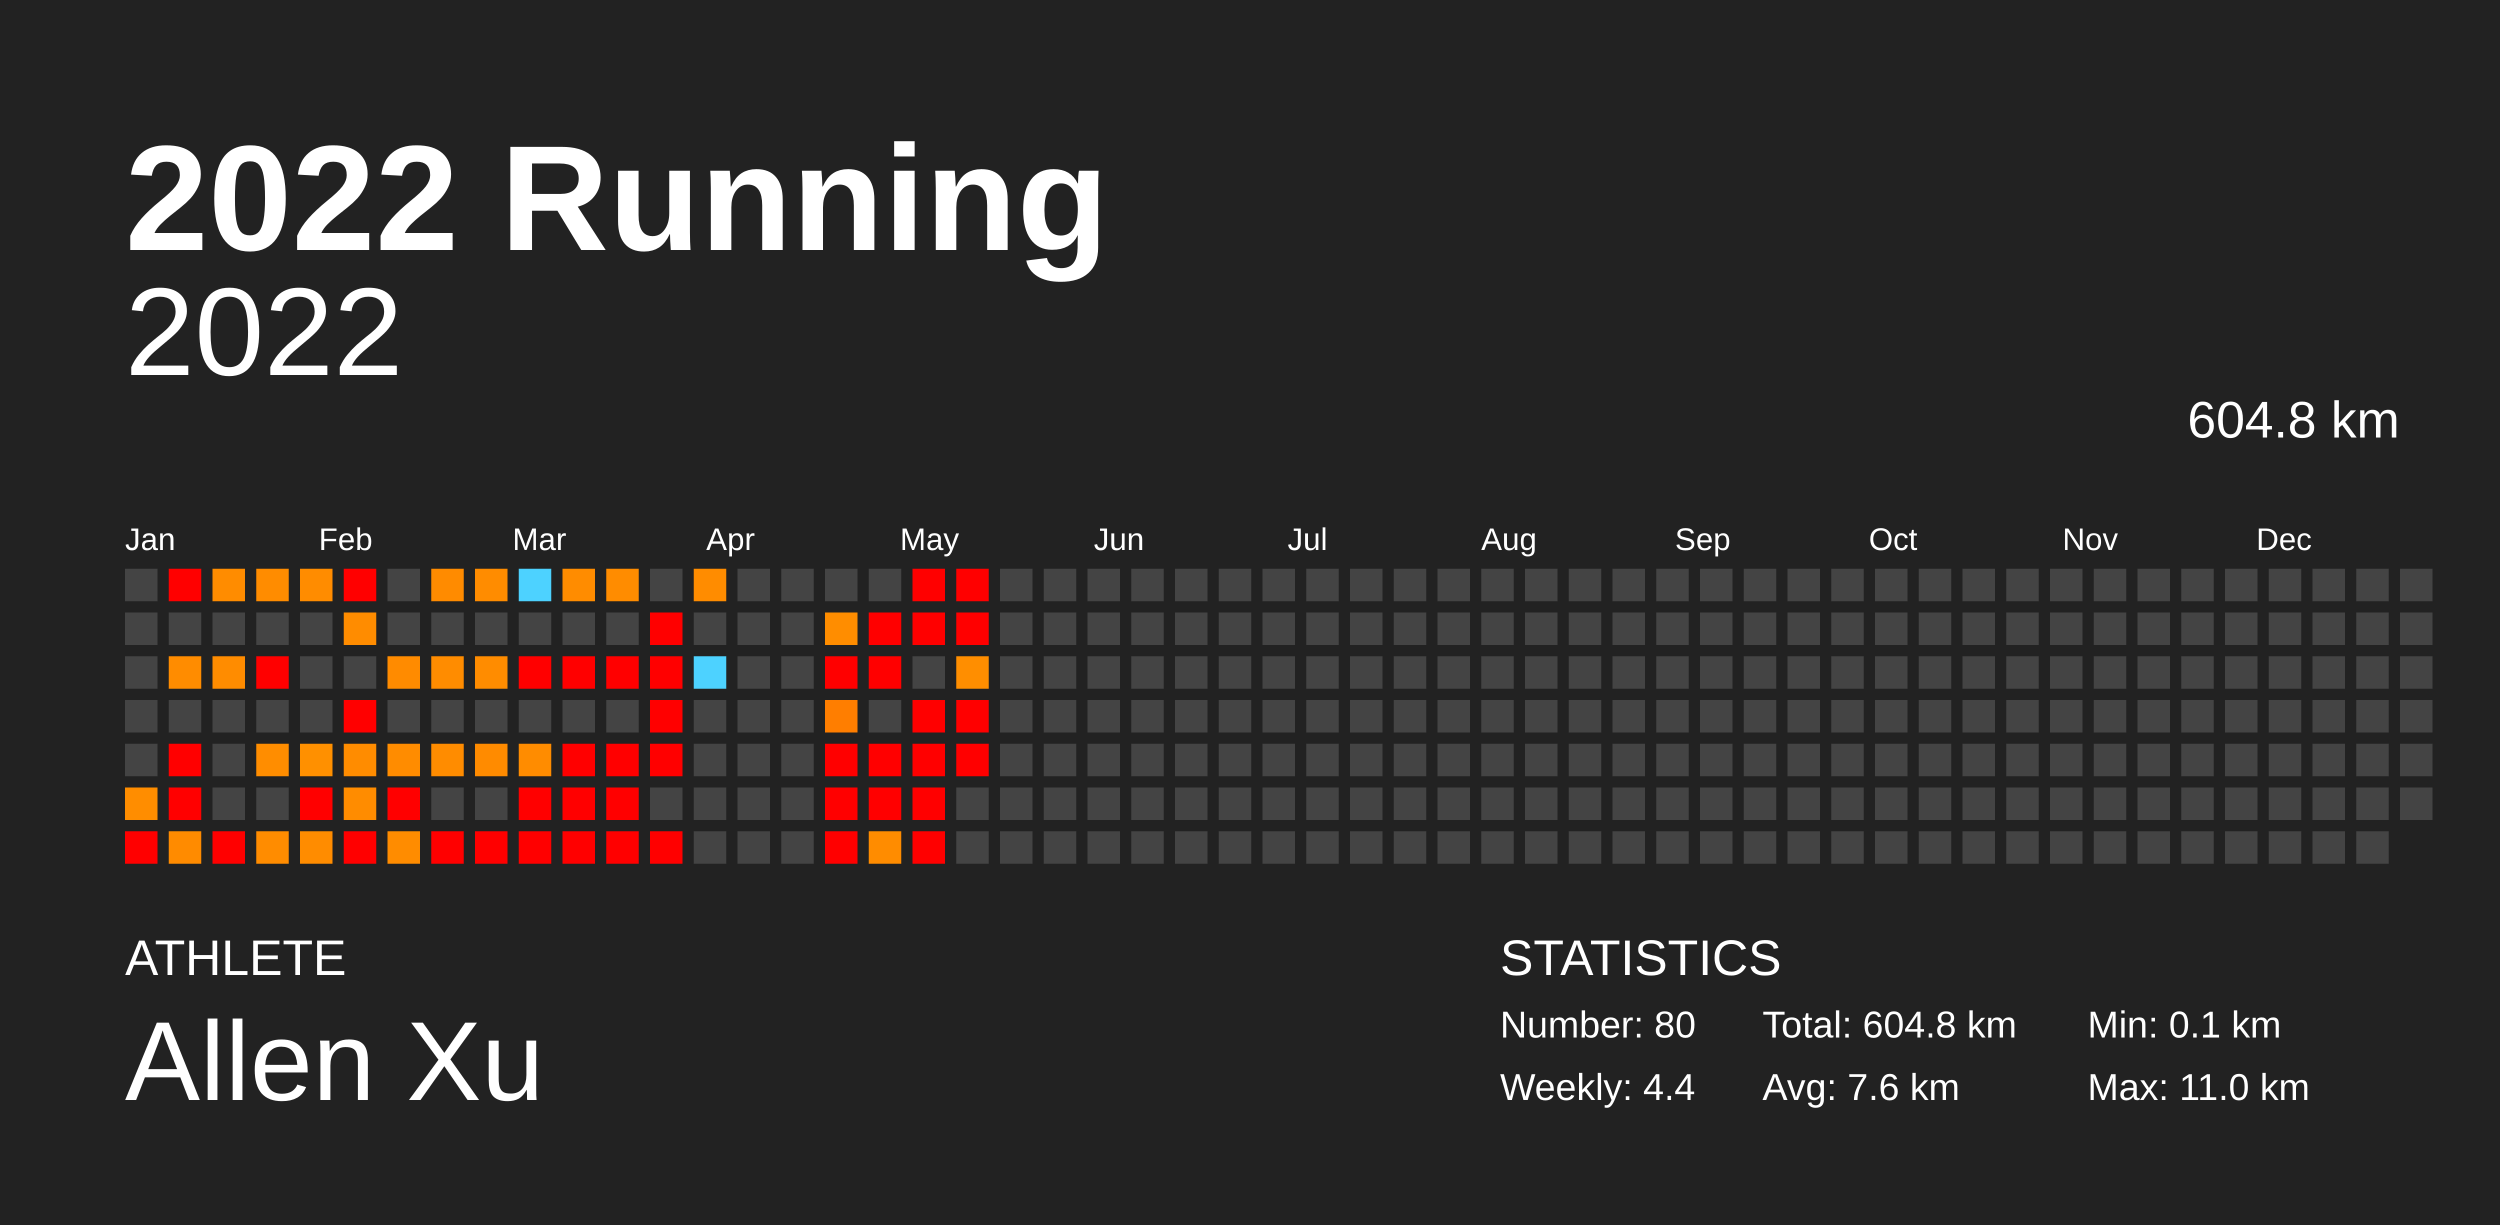
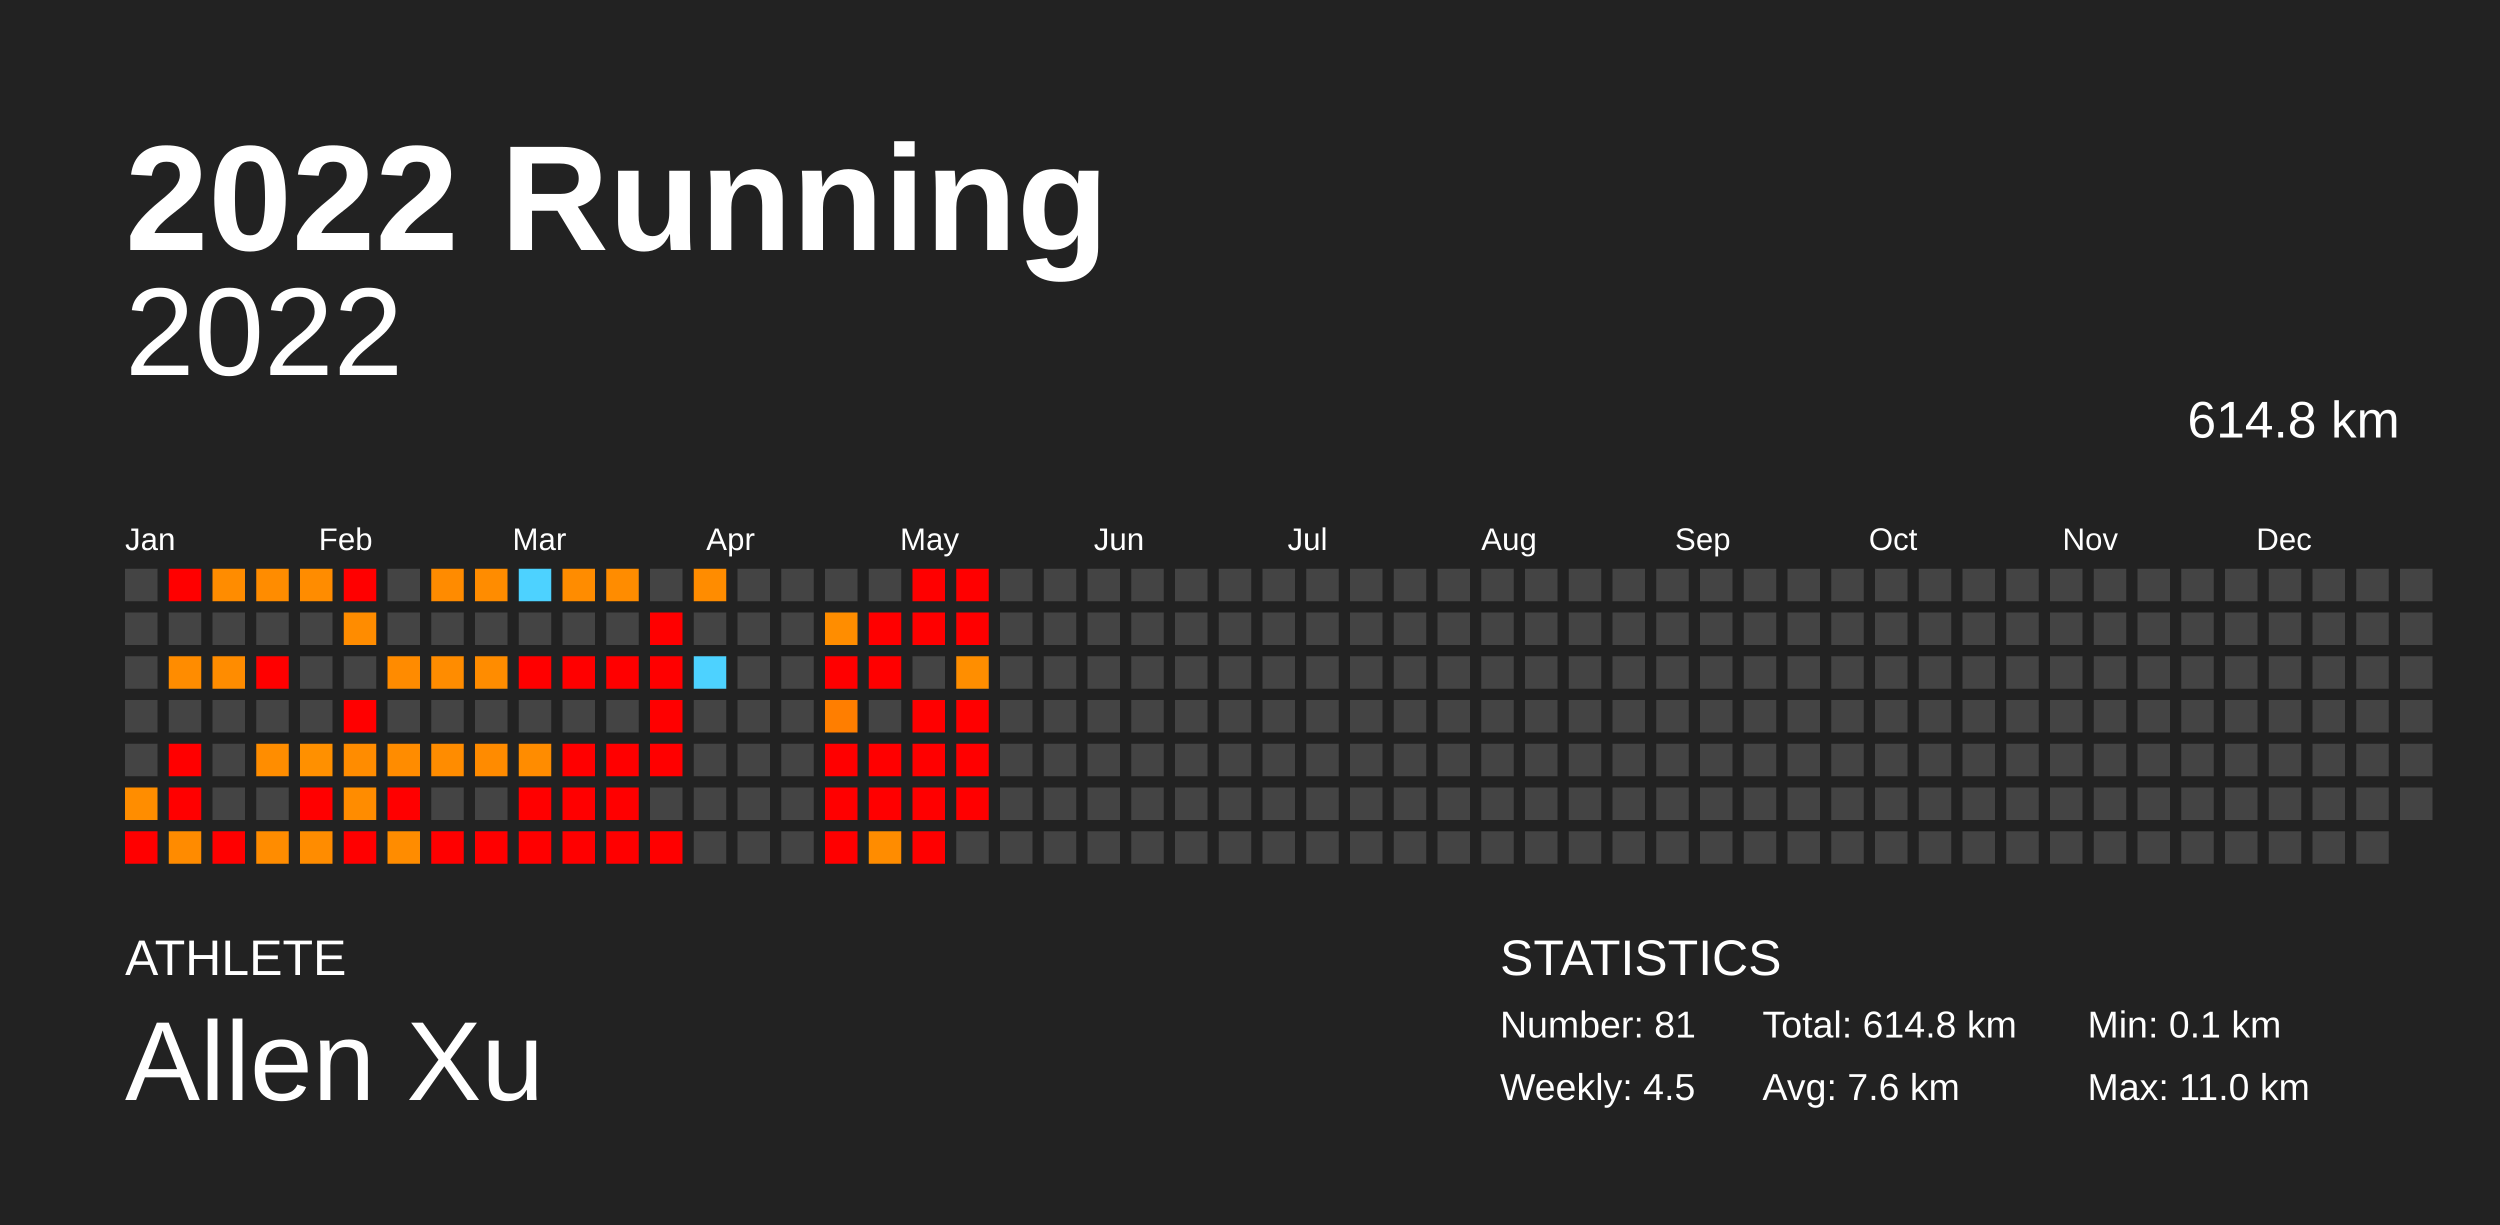
<svg xmlns="http://www.w3.org/2000/svg" baseProfile="full" height="98mm" version="1.1" viewBox="0,0,200,98" width="200mm">
  <defs />
  <rect fill="#222222" height="98" width="200" x="0" y="0" />
  <text fill="#FFFFFF" style="font-size:12px; font-family:Arial; font-weight:bold;" x="10" y="20">2022 Running</text>
  <text fill="#FFFFFF" style="font-size:4px; font-family:Arial" x="10" y="78">ATHLETE</text>
  <text fill="#FFFFFF" style="font-size:9px; font-family:Arial" x="10" y="88">Allen Xu</text>
  <text fill="#FFFFFF" style="font-size:4px; font-family:Arial" x="120" y="78">STATISTICS</text>
-   <text fill="#FFFFFF" style="font-size:3px; font-family:Arial" x="120" y="83">Number: 80</text>
-   <text fill="#FFFFFF" style="font-size:3px; font-family:Arial" x="120" y="88">Weekly: 4.4</text>
-   <text fill="#FFFFFF" style="font-size:3px; font-family:Arial" x="141" y="83">Total: 604.8 km</text>
+   <text fill="#FFFFFF" style="font-size:3px; font-family:Arial" x="120" y="83">Number: 81</text>
+   <text fill="#FFFFFF" style="font-size:3px; font-family:Arial" x="120" y="88">Weekly: 4.5</text>
+   <text fill="#FFFFFF" style="font-size:3px; font-family:Arial" x="141" y="83">Total: 614.8 km</text>
  <text fill="#FFFFFF" style="font-size:3px; font-family:Arial" x="141" y="88">Avg: 7.6 km</text>
  <text fill="#FFFFFF" style="font-size:3px; font-family:Arial" x="167" y="83">Min: 0.1 km</text>
  <text fill="#FFFFFF" style="font-size:3px; font-family:Arial" x="167" y="88">Max: 11.0 km</text>
  <text alignment-baseline="hanging" fill="#FFFFFF" style="font-size:10.0px; font-family:Arial;" x="10" y="30">2022</text>
-   <text alignment-baseline="hanging" fill="#FFFFFF" style="font-size:4.125px; font-family:Arial;" x="175" y="35">604.8 km</text>
+   <text alignment-baseline="hanging" fill="#FFFFFF" style="font-size:4.125px; font-family:Arial;" x="175" y="35">614.8 km</text>
  <text fill="#FFFFFF" style="font-size:2.5px; font-family:Arial" x="10.0" y="44">Jan</text>
  <text fill="#FFFFFF" style="font-size:2.5px; font-family:Arial" x="25.5" y="44">Feb</text>
  <text fill="#FFFFFF" style="font-size:2.5px; font-family:Arial" x="41.0" y="44">Mar</text>
  <text fill="#FFFFFF" style="font-size:2.5px; font-family:Arial" x="56.5" y="44">Apr</text>
  <text fill="#FFFFFF" style="font-size:2.5px; font-family:Arial" x="72.0" y="44">May</text>
  <text fill="#FFFFFF" style="font-size:2.5px; font-family:Arial" x="87.5" y="44">Jun</text>
  <text fill="#FFFFFF" style="font-size:2.5px; font-family:Arial" x="103.0" y="44">Jul</text>
  <text fill="#FFFFFF" style="font-size:2.5px; font-family:Arial" x="118.5" y="44">Aug</text>
  <text fill="#FFFFFF" style="font-size:2.5px; font-family:Arial" x="134.0" y="44">Sep</text>
  <text fill="#FFFFFF" style="font-size:2.5px; font-family:Arial" x="149.5" y="44">Oct</text>
  <text fill="#FFFFFF" style="font-size:2.5px; font-family:Arial" x="165.0" y="44">Nov</text>
  <text fill="#FFFFFF" style="font-size:2.5px; font-family:Arial" x="180.5" y="44">Dec</text>
  <rect fill="#444444" height="2.6" width="2.6" x="10.0" y="45.5" />
  <rect fill="#444444" height="2.6" width="2.6" x="10.0" y="49.0" />
  <rect fill="#444444" height="2.6" width="2.6" x="10.0" y="52.5" />
  <rect fill="#444444" height="2.6" width="2.6" x="10.0" y="56.0" />
  <rect fill="#444444" height="2.6" width="2.6" x="10.0" y="59.5" />
  <rect fill="#ff8d00" height="2.6" width="2.6" x="10.0" y="63.0" />
  <rect fill="red" height="2.6" width="2.6" x="10.0" y="66.5" />
  <rect fill="red" height="2.6" width="2.6" x="13.5" y="45.5" />
  <rect fill="#444444" height="2.6" width="2.6" x="13.5" y="49.0" />
  <rect fill="#ff8c00" height="2.6" width="2.6" x="13.5" y="52.5" />
  <rect fill="#444444" height="2.6" width="2.6" x="13.5" y="56.0" />
  <rect fill="red" height="2.6" width="2.6" x="13.5" y="59.5" />
  <rect fill="red" height="2.6" width="2.6" x="13.5" y="63.0" />
  <rect fill="#ff8b00" height="2.6" width="2.6" x="13.5" y="66.5" />
  <rect fill="#ff8c00" height="2.6" width="2.6" x="17.0" y="45.5" />
  <rect fill="#444444" height="2.6" width="2.6" x="17.0" y="49.0" />
  <rect fill="#ff8c00" height="2.6" width="2.6" x="17.0" y="52.5" />
  <rect fill="#444444" height="2.6" width="2.6" x="17.0" y="56.0" />
  <rect fill="#444444" height="2.6" width="2.6" x="17.0" y="59.5" />
  <rect fill="#444444" height="2.6" width="2.6" x="17.0" y="63.0" />
  <rect fill="red" height="2.6" width="2.6" x="17.0" y="66.5" />
  <rect fill="#ff8c00" height="2.6" width="2.6" x="20.5" y="45.5" />
  <rect fill="#444444" height="2.6" width="2.6" x="20.5" y="49.0" />
  <rect fill="red" height="2.6" width="2.6" x="20.5" y="52.5" />
  <rect fill="#444444" height="2.6" width="2.6" x="20.5" y="56.0" />
  <rect fill="#ff8d00" height="2.6" width="2.6" x="20.5" y="59.5" />
  <rect fill="#444444" height="2.6" width="2.6" x="20.5" y="63.0" />
  <rect fill="#ff8c00" height="2.6" width="2.6" x="20.5" y="66.5" />
  <rect fill="#ff8c00" height="2.6" width="2.6" x="24.0" y="45.5" />
  <rect fill="#444444" height="2.6" width="2.6" x="24.0" y="49.0" />
  <rect fill="#444444" height="2.6" width="2.6" x="24.0" y="52.5" />
  <rect fill="#444444" height="2.6" width="2.6" x="24.0" y="56.0" />
  <rect fill="#ff9000" height="2.6" width="2.6" x="24.0" y="59.5" />
  <rect fill="red" height="2.6" width="2.6" x="24.0" y="63.0" />
  <rect fill="#ff8c00" height="2.6" width="2.6" x="24.0" y="66.5" />
  <rect fill="red" height="2.6" width="2.6" x="27.5" y="45.5" />
  <rect fill="#ff8c00" height="2.6" width="2.6" x="27.5" y="49.0" />
  <rect fill="#444444" height="2.6" width="2.6" x="27.5" y="52.5" />
  <rect fill="red" height="2.6" width="2.6" x="27.5" y="56.0" />
  <rect fill="#ff8c00" height="2.6" width="2.6" x="27.5" y="59.5" />
  <rect fill="#ff8c00" height="2.6" width="2.6" x="27.5" y="63.0" />
  <rect fill="red" height="2.6" width="2.6" x="27.5" y="66.5" />
  <rect fill="#444444" height="2.6" width="2.6" x="31.0" y="45.5" />
  <rect fill="#444444" height="2.6" width="2.6" x="31.0" y="49.0" />
  <rect fill="#ff8b00" height="2.6" width="2.6" x="31.0" y="52.5" />
  <rect fill="#444444" height="2.6" width="2.6" x="31.0" y="56.0" />
  <rect fill="#ff8c00" height="2.6" width="2.6" x="31.0" y="59.5" />
  <rect fill="red" height="2.6" width="2.6" x="31.0" y="63.0" />
  <rect fill="#ff8c00" height="2.6" width="2.6" x="31.0" y="66.5" />
  <rect fill="#ff8b00" height="2.6" width="2.6" x="34.5" y="45.5" />
  <rect fill="#444444" height="2.6" width="2.6" x="34.5" y="49.0" />
  <rect fill="#ff8c00" height="2.6" width="2.6" x="34.5" y="52.5" />
  <rect fill="#444444" height="2.6" width="2.6" x="34.5" y="56.0" />
  <rect fill="#ff8c00" height="2.6" width="2.6" x="34.5" y="59.5" />
  <rect fill="#444444" height="2.6" width="2.6" x="34.5" y="63.0" />
  <rect fill="red" height="2.6" width="2.6" x="34.5" y="66.5" />
  <rect fill="#ff8c00" height="2.6" width="2.6" x="38.0" y="45.5" />
  <rect fill="#444444" height="2.6" width="2.6" x="38.0" y="49.0" />
  <rect fill="#ff8c00" height="2.6" width="2.6" x="38.0" y="52.5" />
  <rect fill="#444444" height="2.6" width="2.6" x="38.0" y="56.0" />
  <rect fill="#ff8b00" height="2.6" width="2.6" x="38.0" y="59.5" />
  <rect fill="#444444" height="2.6" width="2.6" x="38.0" y="63.0" />
  <rect fill="red" height="2.6" width="2.6" x="38.0" y="66.5" />
  <rect fill="#4dd2ff" height="2.6" width="2.6" x="41.5" y="45.5" />
  <rect fill="#444444" height="2.6" width="2.6" x="41.5" y="49.0" />
  <rect fill="red" height="2.6" width="2.6" x="41.5" y="52.5" />
  <rect fill="#444444" height="2.6" width="2.6" x="41.5" y="56.0" />
  <rect fill="#ff8c00" height="2.6" width="2.6" x="41.5" y="59.5" />
  <rect fill="red" height="2.6" width="2.6" x="41.5" y="63.0" />
  <rect fill="red" height="2.6" width="2.6" x="41.5" y="66.5" />
  <rect fill="#ff8c00" height="2.6" width="2.6" x="45.0" y="45.5" />
  <rect fill="#444444" height="2.6" width="2.6" x="45.0" y="49.0" />
  <rect fill="red" height="2.6" width="2.6" x="45.0" y="52.5" />
  <rect fill="#444444" height="2.6" width="2.6" x="45.0" y="56.0" />
  <rect fill="red" height="2.6" width="2.6" x="45.0" y="59.5" />
  <rect fill="red" height="2.6" width="2.6" x="45.0" y="63.0" />
  <rect fill="red" height="2.6" width="2.6" x="45.0" y="66.5" />
  <rect fill="#ff8c00" height="2.6" width="2.6" x="48.5" y="45.5" />
  <rect fill="#444444" height="2.6" width="2.6" x="48.5" y="49.0" />
  <rect fill="red" height="2.6" width="2.6" x="48.5" y="52.5" />
  <rect fill="#444444" height="2.6" width="2.6" x="48.5" y="56.0" />
  <rect fill="red" height="2.6" width="2.6" x="48.5" y="59.5" />
  <rect fill="red" height="2.6" width="2.6" x="48.5" y="63.0" />
  <rect fill="red" height="2.6" width="2.6" x="48.5" y="66.5" />
  <rect fill="#444444" height="2.6" width="2.6" x="52.0" y="45.5" />
  <rect fill="red" height="2.6" width="2.6" x="52.0" y="49.0" />
  <rect fill="red" height="2.6" width="2.6" x="52.0" y="52.5" />
  <rect fill="red" height="2.6" width="2.6" x="52.0" y="56.0" />
  <rect fill="red" height="2.6" width="2.6" x="52.0" y="59.5" />
  <rect fill="#444444" height="2.6" width="2.6" x="52.0" y="63.0" />
  <rect fill="red" height="2.6" width="2.6" x="52.0" y="66.5" />
  <rect fill="#ff8c00" height="2.6" width="2.6" x="55.5" y="45.5" />
  <rect fill="#444444" height="2.6" width="2.6" x="55.5" y="49.0" />
  <rect fill="#4dd2ff" height="2.6" width="2.6" x="55.5" y="52.5" />
  <rect fill="#444444" height="2.6" width="2.6" x="55.5" y="56.0" />
  <rect fill="#444444" height="2.6" width="2.6" x="55.5" y="59.5" />
  <rect fill="#444444" height="2.6" width="2.6" x="55.5" y="63.0" />
  <rect fill="#444444" height="2.6" width="2.6" x="55.5" y="66.5" />
  <rect fill="#444444" height="2.6" width="2.6" x="59.0" y="45.5" />
  <rect fill="#444444" height="2.6" width="2.6" x="59.0" y="49.0" />
  <rect fill="#444444" height="2.6" width="2.6" x="59.0" y="52.5" />
  <rect fill="#444444" height="2.6" width="2.6" x="59.0" y="56.0" />
  <rect fill="#444444" height="2.6" width="2.6" x="59.0" y="59.5" />
  <rect fill="#444444" height="2.6" width="2.6" x="59.0" y="63.0" />
  <rect fill="#444444" height="2.6" width="2.6" x="59.0" y="66.5" />
  <rect fill="#444444" height="2.6" width="2.6" x="62.5" y="45.5" />
  <rect fill="#444444" height="2.6" width="2.6" x="62.5" y="49.0" />
  <rect fill="#444444" height="2.6" width="2.6" x="62.5" y="52.5" />
  <rect fill="#444444" height="2.6" width="2.6" x="62.5" y="56.0" />
  <rect fill="#444444" height="2.6" width="2.6" x="62.5" y="59.5" />
  <rect fill="#444444" height="2.6" width="2.6" x="62.5" y="63.0" />
  <rect fill="#444444" height="2.6" width="2.6" x="62.5" y="66.5" />
  <rect fill="#444444" height="2.6" width="2.6" x="66.0" y="45.5" />
  <rect fill="#ff8d00" height="2.6" width="2.6" x="66.0" y="49.0" />
  <rect fill="red" height="2.6" width="2.6" x="66.0" y="52.5" />
  <rect fill="#ff7e00" height="2.6" width="2.6" x="66.0" y="56.0" />
  <rect fill="red" height="2.6" width="2.6" x="66.0" y="59.5" />
  <rect fill="red" height="2.6" width="2.6" x="66.0" y="63.0" />
  <rect fill="red" height="2.6" width="2.6" x="66.0" y="66.5" />
  <rect fill="#444444" height="2.6" width="2.6" x="69.5" y="45.5" />
  <rect fill="red" height="2.6" width="2.6" x="69.5" y="49.0" />
  <rect fill="red" height="2.6" width="2.6" x="69.5" y="52.5" />
  <rect fill="#444444" height="2.6" width="2.6" x="69.5" y="56.0" />
  <rect fill="red" height="2.6" width="2.6" x="69.5" y="59.5" />
  <rect fill="red" height="2.6" width="2.6" x="69.5" y="63.0" />
  <rect fill="#ff8c00" height="2.6" width="2.6" x="69.5" y="66.5" />
  <rect fill="red" height="2.6" width="2.6" x="73.0" y="45.5" />
  <rect fill="red" height="2.6" width="2.6" x="73.0" y="49.0" />
  <rect fill="#444444" height="2.6" width="2.6" x="73.0" y="52.5" />
  <rect fill="red" height="2.6" width="2.6" x="73.0" y="56.0" />
  <rect fill="red" height="2.6" width="2.6" x="73.0" y="59.5" />
  <rect fill="red" height="2.6" width="2.6" x="73.0" y="63.0" />
  <rect fill="red" height="2.6" width="2.6" x="73.0" y="66.5" />
  <rect fill="red" height="2.6" width="2.6" x="76.5" y="45.5" />
  <rect fill="red" height="2.6" width="2.6" x="76.5" y="49.0" />
  <rect fill="#ff8e00" height="2.6" width="2.6" x="76.5" y="52.5" />
  <rect fill="red" height="2.6" width="2.6" x="76.5" y="56.0" />
  <rect fill="red" height="2.6" width="2.6" x="76.5" y="59.5" />
-   <rect fill="#444444" height="2.6" width="2.6" x="76.5" y="63.0" />
+   <rect fill="red" height="2.6" width="2.6" x="76.5" y="63.0" />
  <rect fill="#444444" height="2.6" width="2.6" x="76.5" y="66.5" />
  <rect fill="#444444" height="2.6" width="2.6" x="80.0" y="45.5" />
  <rect fill="#444444" height="2.6" width="2.6" x="80.0" y="49.0" />
  <rect fill="#444444" height="2.6" width="2.6" x="80.0" y="52.5" />
  <rect fill="#444444" height="2.6" width="2.6" x="80.0" y="56.0" />
  <rect fill="#444444" height="2.6" width="2.6" x="80.0" y="59.5" />
  <rect fill="#444444" height="2.6" width="2.6" x="80.0" y="63.0" />
  <rect fill="#444444" height="2.6" width="2.6" x="80.0" y="66.5" />
  <rect fill="#444444" height="2.6" width="2.6" x="83.5" y="45.5" />
  <rect fill="#444444" height="2.6" width="2.6" x="83.5" y="49.0" />
  <rect fill="#444444" height="2.6" width="2.6" x="83.5" y="52.5" />
  <rect fill="#444444" height="2.6" width="2.6" x="83.5" y="56.0" />
  <rect fill="#444444" height="2.6" width="2.6" x="83.5" y="59.5" />
  <rect fill="#444444" height="2.6" width="2.6" x="83.5" y="63.0" />
  <rect fill="#444444" height="2.6" width="2.6" x="83.5" y="66.5" />
  <rect fill="#444444" height="2.6" width="2.6" x="87.0" y="45.5" />
  <rect fill="#444444" height="2.6" width="2.6" x="87.0" y="49.0" />
  <rect fill="#444444" height="2.6" width="2.6" x="87.0" y="52.5" />
  <rect fill="#444444" height="2.6" width="2.6" x="87.0" y="56.0" />
  <rect fill="#444444" height="2.6" width="2.6" x="87.0" y="59.5" />
  <rect fill="#444444" height="2.6" width="2.6" x="87.0" y="63.0" />
  <rect fill="#444444" height="2.6" width="2.6" x="87.0" y="66.5" />
  <rect fill="#444444" height="2.6" width="2.6" x="90.5" y="45.5" />
  <rect fill="#444444" height="2.6" width="2.6" x="90.5" y="49.0" />
  <rect fill="#444444" height="2.6" width="2.6" x="90.5" y="52.5" />
  <rect fill="#444444" height="2.6" width="2.6" x="90.5" y="56.0" />
  <rect fill="#444444" height="2.6" width="2.6" x="90.5" y="59.5" />
  <rect fill="#444444" height="2.6" width="2.6" x="90.5" y="63.0" />
  <rect fill="#444444" height="2.6" width="2.6" x="90.5" y="66.5" />
  <rect fill="#444444" height="2.6" width="2.6" x="94.0" y="45.5" />
  <rect fill="#444444" height="2.6" width="2.6" x="94.0" y="49.0" />
  <rect fill="#444444" height="2.6" width="2.6" x="94.0" y="52.5" />
  <rect fill="#444444" height="2.6" width="2.6" x="94.0" y="56.0" />
  <rect fill="#444444" height="2.6" width="2.6" x="94.0" y="59.5" />
  <rect fill="#444444" height="2.6" width="2.6" x="94.0" y="63.0" />
  <rect fill="#444444" height="2.6" width="2.6" x="94.0" y="66.5" />
  <rect fill="#444444" height="2.6" width="2.6" x="97.5" y="45.5" />
  <rect fill="#444444" height="2.6" width="2.6" x="97.5" y="49.0" />
  <rect fill="#444444" height="2.6" width="2.6" x="97.5" y="52.5" />
  <rect fill="#444444" height="2.6" width="2.6" x="97.5" y="56.0" />
  <rect fill="#444444" height="2.6" width="2.6" x="97.5" y="59.5" />
  <rect fill="#444444" height="2.6" width="2.6" x="97.5" y="63.0" />
  <rect fill="#444444" height="2.6" width="2.6" x="97.5" y="66.5" />
  <rect fill="#444444" height="2.6" width="2.6" x="101.0" y="45.5" />
  <rect fill="#444444" height="2.6" width="2.6" x="101.0" y="49.0" />
  <rect fill="#444444" height="2.6" width="2.6" x="101.0" y="52.5" />
  <rect fill="#444444" height="2.6" width="2.6" x="101.0" y="56.0" />
  <rect fill="#444444" height="2.6" width="2.6" x="101.0" y="59.5" />
  <rect fill="#444444" height="2.6" width="2.6" x="101.0" y="63.0" />
  <rect fill="#444444" height="2.6" width="2.6" x="101.0" y="66.5" />
  <rect fill="#444444" height="2.6" width="2.6" x="104.5" y="45.5" />
  <rect fill="#444444" height="2.6" width="2.6" x="104.5" y="49.0" />
  <rect fill="#444444" height="2.6" width="2.6" x="104.5" y="52.5" />
  <rect fill="#444444" height="2.6" width="2.6" x="104.5" y="56.0" />
  <rect fill="#444444" height="2.6" width="2.6" x="104.5" y="59.5" />
  <rect fill="#444444" height="2.6" width="2.6" x="104.5" y="63.0" />
  <rect fill="#444444" height="2.6" width="2.6" x="104.5" y="66.5" />
  <rect fill="#444444" height="2.6" width="2.6" x="108.0" y="45.5" />
  <rect fill="#444444" height="2.6" width="2.6" x="108.0" y="49.0" />
  <rect fill="#444444" height="2.6" width="2.6" x="108.0" y="52.5" />
  <rect fill="#444444" height="2.6" width="2.6" x="108.0" y="56.0" />
  <rect fill="#444444" height="2.6" width="2.6" x="108.0" y="59.5" />
  <rect fill="#444444" height="2.6" width="2.6" x="108.0" y="63.0" />
  <rect fill="#444444" height="2.6" width="2.6" x="108.0" y="66.5" />
  <rect fill="#444444" height="2.6" width="2.6" x="111.5" y="45.5" />
  <rect fill="#444444" height="2.6" width="2.6" x="111.5" y="49.0" />
  <rect fill="#444444" height="2.6" width="2.6" x="111.5" y="52.5" />
  <rect fill="#444444" height="2.6" width="2.6" x="111.5" y="56.0" />
  <rect fill="#444444" height="2.6" width="2.6" x="111.5" y="59.5" />
  <rect fill="#444444" height="2.6" width="2.6" x="111.5" y="63.0" />
  <rect fill="#444444" height="2.6" width="2.6" x="111.5" y="66.5" />
  <rect fill="#444444" height="2.6" width="2.6" x="115.0" y="45.5" />
  <rect fill="#444444" height="2.6" width="2.6" x="115.0" y="49.0" />
  <rect fill="#444444" height="2.6" width="2.6" x="115.0" y="52.5" />
  <rect fill="#444444" height="2.6" width="2.6" x="115.0" y="56.0" />
  <rect fill="#444444" height="2.6" width="2.6" x="115.0" y="59.5" />
  <rect fill="#444444" height="2.6" width="2.6" x="115.0" y="63.0" />
  <rect fill="#444444" height="2.6" width="2.6" x="115.0" y="66.5" />
  <rect fill="#444444" height="2.6" width="2.6" x="118.5" y="45.5" />
  <rect fill="#444444" height="2.6" width="2.6" x="118.5" y="49.0" />
  <rect fill="#444444" height="2.6" width="2.6" x="118.5" y="52.5" />
  <rect fill="#444444" height="2.6" width="2.6" x="118.5" y="56.0" />
  <rect fill="#444444" height="2.6" width="2.6" x="118.5" y="59.5" />
  <rect fill="#444444" height="2.6" width="2.6" x="118.5" y="63.0" />
  <rect fill="#444444" height="2.6" width="2.6" x="118.5" y="66.5" />
  <rect fill="#444444" height="2.6" width="2.6" x="122.0" y="45.5" />
  <rect fill="#444444" height="2.6" width="2.6" x="122.0" y="49.0" />
  <rect fill="#444444" height="2.6" width="2.6" x="122.0" y="52.5" />
  <rect fill="#444444" height="2.6" width="2.6" x="122.0" y="56.0" />
  <rect fill="#444444" height="2.6" width="2.6" x="122.0" y="59.5" />
  <rect fill="#444444" height="2.6" width="2.6" x="122.0" y="63.0" />
  <rect fill="#444444" height="2.6" width="2.6" x="122.0" y="66.5" />
  <rect fill="#444444" height="2.6" width="2.6" x="125.5" y="45.5" />
  <rect fill="#444444" height="2.6" width="2.6" x="125.5" y="49.0" />
  <rect fill="#444444" height="2.6" width="2.6" x="125.5" y="52.5" />
  <rect fill="#444444" height="2.6" width="2.6" x="125.5" y="56.0" />
  <rect fill="#444444" height="2.6" width="2.6" x="125.5" y="59.5" />
  <rect fill="#444444" height="2.6" width="2.6" x="125.5" y="63.0" />
  <rect fill="#444444" height="2.6" width="2.6" x="125.5" y="66.5" />
  <rect fill="#444444" height="2.6" width="2.6" x="129.0" y="45.5" />
  <rect fill="#444444" height="2.6" width="2.6" x="129.0" y="49.0" />
  <rect fill="#444444" height="2.6" width="2.6" x="129.0" y="52.5" />
  <rect fill="#444444" height="2.6" width="2.6" x="129.0" y="56.0" />
  <rect fill="#444444" height="2.6" width="2.6" x="129.0" y="59.5" />
  <rect fill="#444444" height="2.6" width="2.6" x="129.0" y="63.0" />
  <rect fill="#444444" height="2.6" width="2.6" x="129.0" y="66.5" />
  <rect fill="#444444" height="2.6" width="2.6" x="132.5" y="45.5" />
  <rect fill="#444444" height="2.6" width="2.6" x="132.5" y="49.0" />
  <rect fill="#444444" height="2.6" width="2.6" x="132.5" y="52.5" />
  <rect fill="#444444" height="2.6" width="2.6" x="132.5" y="56.0" />
  <rect fill="#444444" height="2.6" width="2.6" x="132.5" y="59.5" />
  <rect fill="#444444" height="2.6" width="2.6" x="132.5" y="63.0" />
  <rect fill="#444444" height="2.6" width="2.6" x="132.5" y="66.5" />
  <rect fill="#444444" height="2.6" width="2.6" x="136.0" y="45.5" />
  <rect fill="#444444" height="2.6" width="2.6" x="136.0" y="49.0" />
  <rect fill="#444444" height="2.6" width="2.6" x="136.0" y="52.5" />
  <rect fill="#444444" height="2.6" width="2.6" x="136.0" y="56.0" />
  <rect fill="#444444" height="2.6" width="2.6" x="136.0" y="59.5" />
  <rect fill="#444444" height="2.6" width="2.6" x="136.0" y="63.0" />
  <rect fill="#444444" height="2.6" width="2.6" x="136.0" y="66.5" />
  <rect fill="#444444" height="2.6" width="2.6" x="139.5" y="45.5" />
  <rect fill="#444444" height="2.6" width="2.6" x="139.5" y="49.0" />
  <rect fill="#444444" height="2.6" width="2.6" x="139.5" y="52.5" />
  <rect fill="#444444" height="2.6" width="2.6" x="139.5" y="56.0" />
  <rect fill="#444444" height="2.6" width="2.6" x="139.5" y="59.5" />
  <rect fill="#444444" height="2.6" width="2.6" x="139.5" y="63.0" />
  <rect fill="#444444" height="2.6" width="2.6" x="139.5" y="66.5" />
  <rect fill="#444444" height="2.6" width="2.6" x="143.0" y="45.5" />
  <rect fill="#444444" height="2.6" width="2.6" x="143.0" y="49.0" />
  <rect fill="#444444" height="2.6" width="2.6" x="143.0" y="52.5" />
  <rect fill="#444444" height="2.6" width="2.6" x="143.0" y="56.0" />
  <rect fill="#444444" height="2.6" width="2.6" x="143.0" y="59.5" />
  <rect fill="#444444" height="2.6" width="2.6" x="143.0" y="63.0" />
  <rect fill="#444444" height="2.6" width="2.6" x="143.0" y="66.5" />
  <rect fill="#444444" height="2.6" width="2.6" x="146.5" y="45.5" />
  <rect fill="#444444" height="2.6" width="2.6" x="146.5" y="49.0" />
  <rect fill="#444444" height="2.6" width="2.6" x="146.5" y="52.5" />
  <rect fill="#444444" height="2.6" width="2.6" x="146.5" y="56.0" />
  <rect fill="#444444" height="2.6" width="2.6" x="146.5" y="59.5" />
  <rect fill="#444444" height="2.6" width="2.6" x="146.5" y="63.0" />
  <rect fill="#444444" height="2.6" width="2.6" x="146.5" y="66.5" />
  <rect fill="#444444" height="2.6" width="2.6" x="150.0" y="45.5" />
  <rect fill="#444444" height="2.6" width="2.6" x="150.0" y="49.0" />
  <rect fill="#444444" height="2.6" width="2.6" x="150.0" y="52.5" />
  <rect fill="#444444" height="2.6" width="2.6" x="150.0" y="56.0" />
  <rect fill="#444444" height="2.6" width="2.6" x="150.0" y="59.5" />
  <rect fill="#444444" height="2.6" width="2.6" x="150.0" y="63.0" />
  <rect fill="#444444" height="2.6" width="2.6" x="150.0" y="66.5" />
  <rect fill="#444444" height="2.6" width="2.6" x="153.5" y="45.5" />
  <rect fill="#444444" height="2.6" width="2.6" x="153.5" y="49.0" />
  <rect fill="#444444" height="2.6" width="2.6" x="153.5" y="52.5" />
  <rect fill="#444444" height="2.6" width="2.6" x="153.5" y="56.0" />
  <rect fill="#444444" height="2.6" width="2.6" x="153.5" y="59.5" />
  <rect fill="#444444" height="2.6" width="2.6" x="153.5" y="63.0" />
  <rect fill="#444444" height="2.6" width="2.6" x="153.5" y="66.5" />
  <rect fill="#444444" height="2.6" width="2.6" x="157.0" y="45.5" />
  <rect fill="#444444" height="2.6" width="2.6" x="157.0" y="49.0" />
  <rect fill="#444444" height="2.6" width="2.6" x="157.0" y="52.5" />
  <rect fill="#444444" height="2.6" width="2.6" x="157.0" y="56.0" />
  <rect fill="#444444" height="2.6" width="2.6" x="157.0" y="59.5" />
  <rect fill="#444444" height="2.6" width="2.6" x="157.0" y="63.0" />
  <rect fill="#444444" height="2.6" width="2.6" x="157.0" y="66.5" />
  <rect fill="#444444" height="2.6" width="2.6" x="160.5" y="45.5" />
  <rect fill="#444444" height="2.6" width="2.6" x="160.5" y="49.0" />
  <rect fill="#444444" height="2.6" width="2.6" x="160.5" y="52.5" />
  <rect fill="#444444" height="2.6" width="2.6" x="160.5" y="56.0" />
  <rect fill="#444444" height="2.6" width="2.6" x="160.5" y="59.5" />
  <rect fill="#444444" height="2.6" width="2.6" x="160.5" y="63.0" />
  <rect fill="#444444" height="2.6" width="2.6" x="160.5" y="66.5" />
  <rect fill="#444444" height="2.6" width="2.6" x="164.0" y="45.5" />
  <rect fill="#444444" height="2.6" width="2.6" x="164.0" y="49.0" />
  <rect fill="#444444" height="2.6" width="2.6" x="164.0" y="52.5" />
  <rect fill="#444444" height="2.6" width="2.6" x="164.0" y="56.0" />
  <rect fill="#444444" height="2.6" width="2.6" x="164.0" y="59.5" />
  <rect fill="#444444" height="2.6" width="2.6" x="164.0" y="63.0" />
  <rect fill="#444444" height="2.6" width="2.6" x="164.0" y="66.5" />
  <rect fill="#444444" height="2.6" width="2.6" x="167.5" y="45.5" />
  <rect fill="#444444" height="2.6" width="2.6" x="167.5" y="49.0" />
  <rect fill="#444444" height="2.6" width="2.6" x="167.5" y="52.5" />
  <rect fill="#444444" height="2.6" width="2.6" x="167.5" y="56.0" />
  <rect fill="#444444" height="2.6" width="2.6" x="167.5" y="59.5" />
  <rect fill="#444444" height="2.6" width="2.6" x="167.5" y="63.0" />
  <rect fill="#444444" height="2.6" width="2.6" x="167.5" y="66.5" />
  <rect fill="#444444" height="2.6" width="2.6" x="171.0" y="45.5" />
  <rect fill="#444444" height="2.6" width="2.6" x="171.0" y="49.0" />
  <rect fill="#444444" height="2.6" width="2.6" x="171.0" y="52.5" />
  <rect fill="#444444" height="2.6" width="2.6" x="171.0" y="56.0" />
  <rect fill="#444444" height="2.6" width="2.6" x="171.0" y="59.5" />
  <rect fill="#444444" height="2.6" width="2.6" x="171.0" y="63.0" />
  <rect fill="#444444" height="2.6" width="2.6" x="171.0" y="66.5" />
  <rect fill="#444444" height="2.6" width="2.6" x="174.5" y="45.5" />
  <rect fill="#444444" height="2.6" width="2.6" x="174.5" y="49.0" />
  <rect fill="#444444" height="2.6" width="2.6" x="174.5" y="52.5" />
  <rect fill="#444444" height="2.6" width="2.6" x="174.5" y="56.0" />
  <rect fill="#444444" height="2.6" width="2.6" x="174.5" y="59.5" />
  <rect fill="#444444" height="2.6" width="2.6" x="174.5" y="63.0" />
  <rect fill="#444444" height="2.6" width="2.6" x="174.5" y="66.5" />
  <rect fill="#444444" height="2.6" width="2.6" x="178.0" y="45.5" />
  <rect fill="#444444" height="2.6" width="2.6" x="178.0" y="49.0" />
  <rect fill="#444444" height="2.6" width="2.6" x="178.0" y="52.5" />
  <rect fill="#444444" height="2.6" width="2.6" x="178.0" y="56.0" />
  <rect fill="#444444" height="2.6" width="2.6" x="178.0" y="59.5" />
  <rect fill="#444444" height="2.6" width="2.6" x="178.0" y="63.0" />
  <rect fill="#444444" height="2.6" width="2.6" x="178.0" y="66.5" />
  <rect fill="#444444" height="2.6" width="2.6" x="181.5" y="45.5" />
  <rect fill="#444444" height="2.6" width="2.6" x="181.5" y="49.0" />
  <rect fill="#444444" height="2.6" width="2.6" x="181.5" y="52.5" />
  <rect fill="#444444" height="2.6" width="2.6" x="181.5" y="56.0" />
  <rect fill="#444444" height="2.6" width="2.6" x="181.5" y="59.5" />
  <rect fill="#444444" height="2.6" width="2.6" x="181.5" y="63.0" />
  <rect fill="#444444" height="2.6" width="2.6" x="181.5" y="66.5" />
  <rect fill="#444444" height="2.6" width="2.6" x="185.0" y="45.5" />
  <rect fill="#444444" height="2.6" width="2.6" x="185.0" y="49.0" />
  <rect fill="#444444" height="2.6" width="2.6" x="185.0" y="52.5" />
  <rect fill="#444444" height="2.6" width="2.6" x="185.0" y="56.0" />
  <rect fill="#444444" height="2.6" width="2.6" x="185.0" y="59.5" />
  <rect fill="#444444" height="2.6" width="2.6" x="185.0" y="63.0" />
  <rect fill="#444444" height="2.6" width="2.6" x="185.0" y="66.5" />
  <rect fill="#444444" height="2.6" width="2.6" x="188.5" y="45.5" />
  <rect fill="#444444" height="2.6" width="2.6" x="188.5" y="49.0" />
  <rect fill="#444444" height="2.6" width="2.6" x="188.5" y="52.5" />
  <rect fill="#444444" height="2.6" width="2.6" x="188.5" y="56.0" />
  <rect fill="#444444" height="2.6" width="2.6" x="188.5" y="59.5" />
  <rect fill="#444444" height="2.6" width="2.6" x="188.5" y="63.0" />
  <rect fill="#444444" height="2.6" width="2.6" x="188.5" y="66.5" />
  <rect fill="#444444" height="2.6" width="2.6" x="192.0" y="45.5" />
  <rect fill="#444444" height="2.6" width="2.6" x="192.0" y="49.0" />
  <rect fill="#444444" height="2.6" width="2.6" x="192.0" y="52.5" />
  <rect fill="#444444" height="2.6" width="2.6" x="192.0" y="56.0" />
  <rect fill="#444444" height="2.6" width="2.6" x="192.0" y="59.5" />
  <rect fill="#444444" height="2.6" width="2.6" x="192.0" y="63.0" />
</svg>
